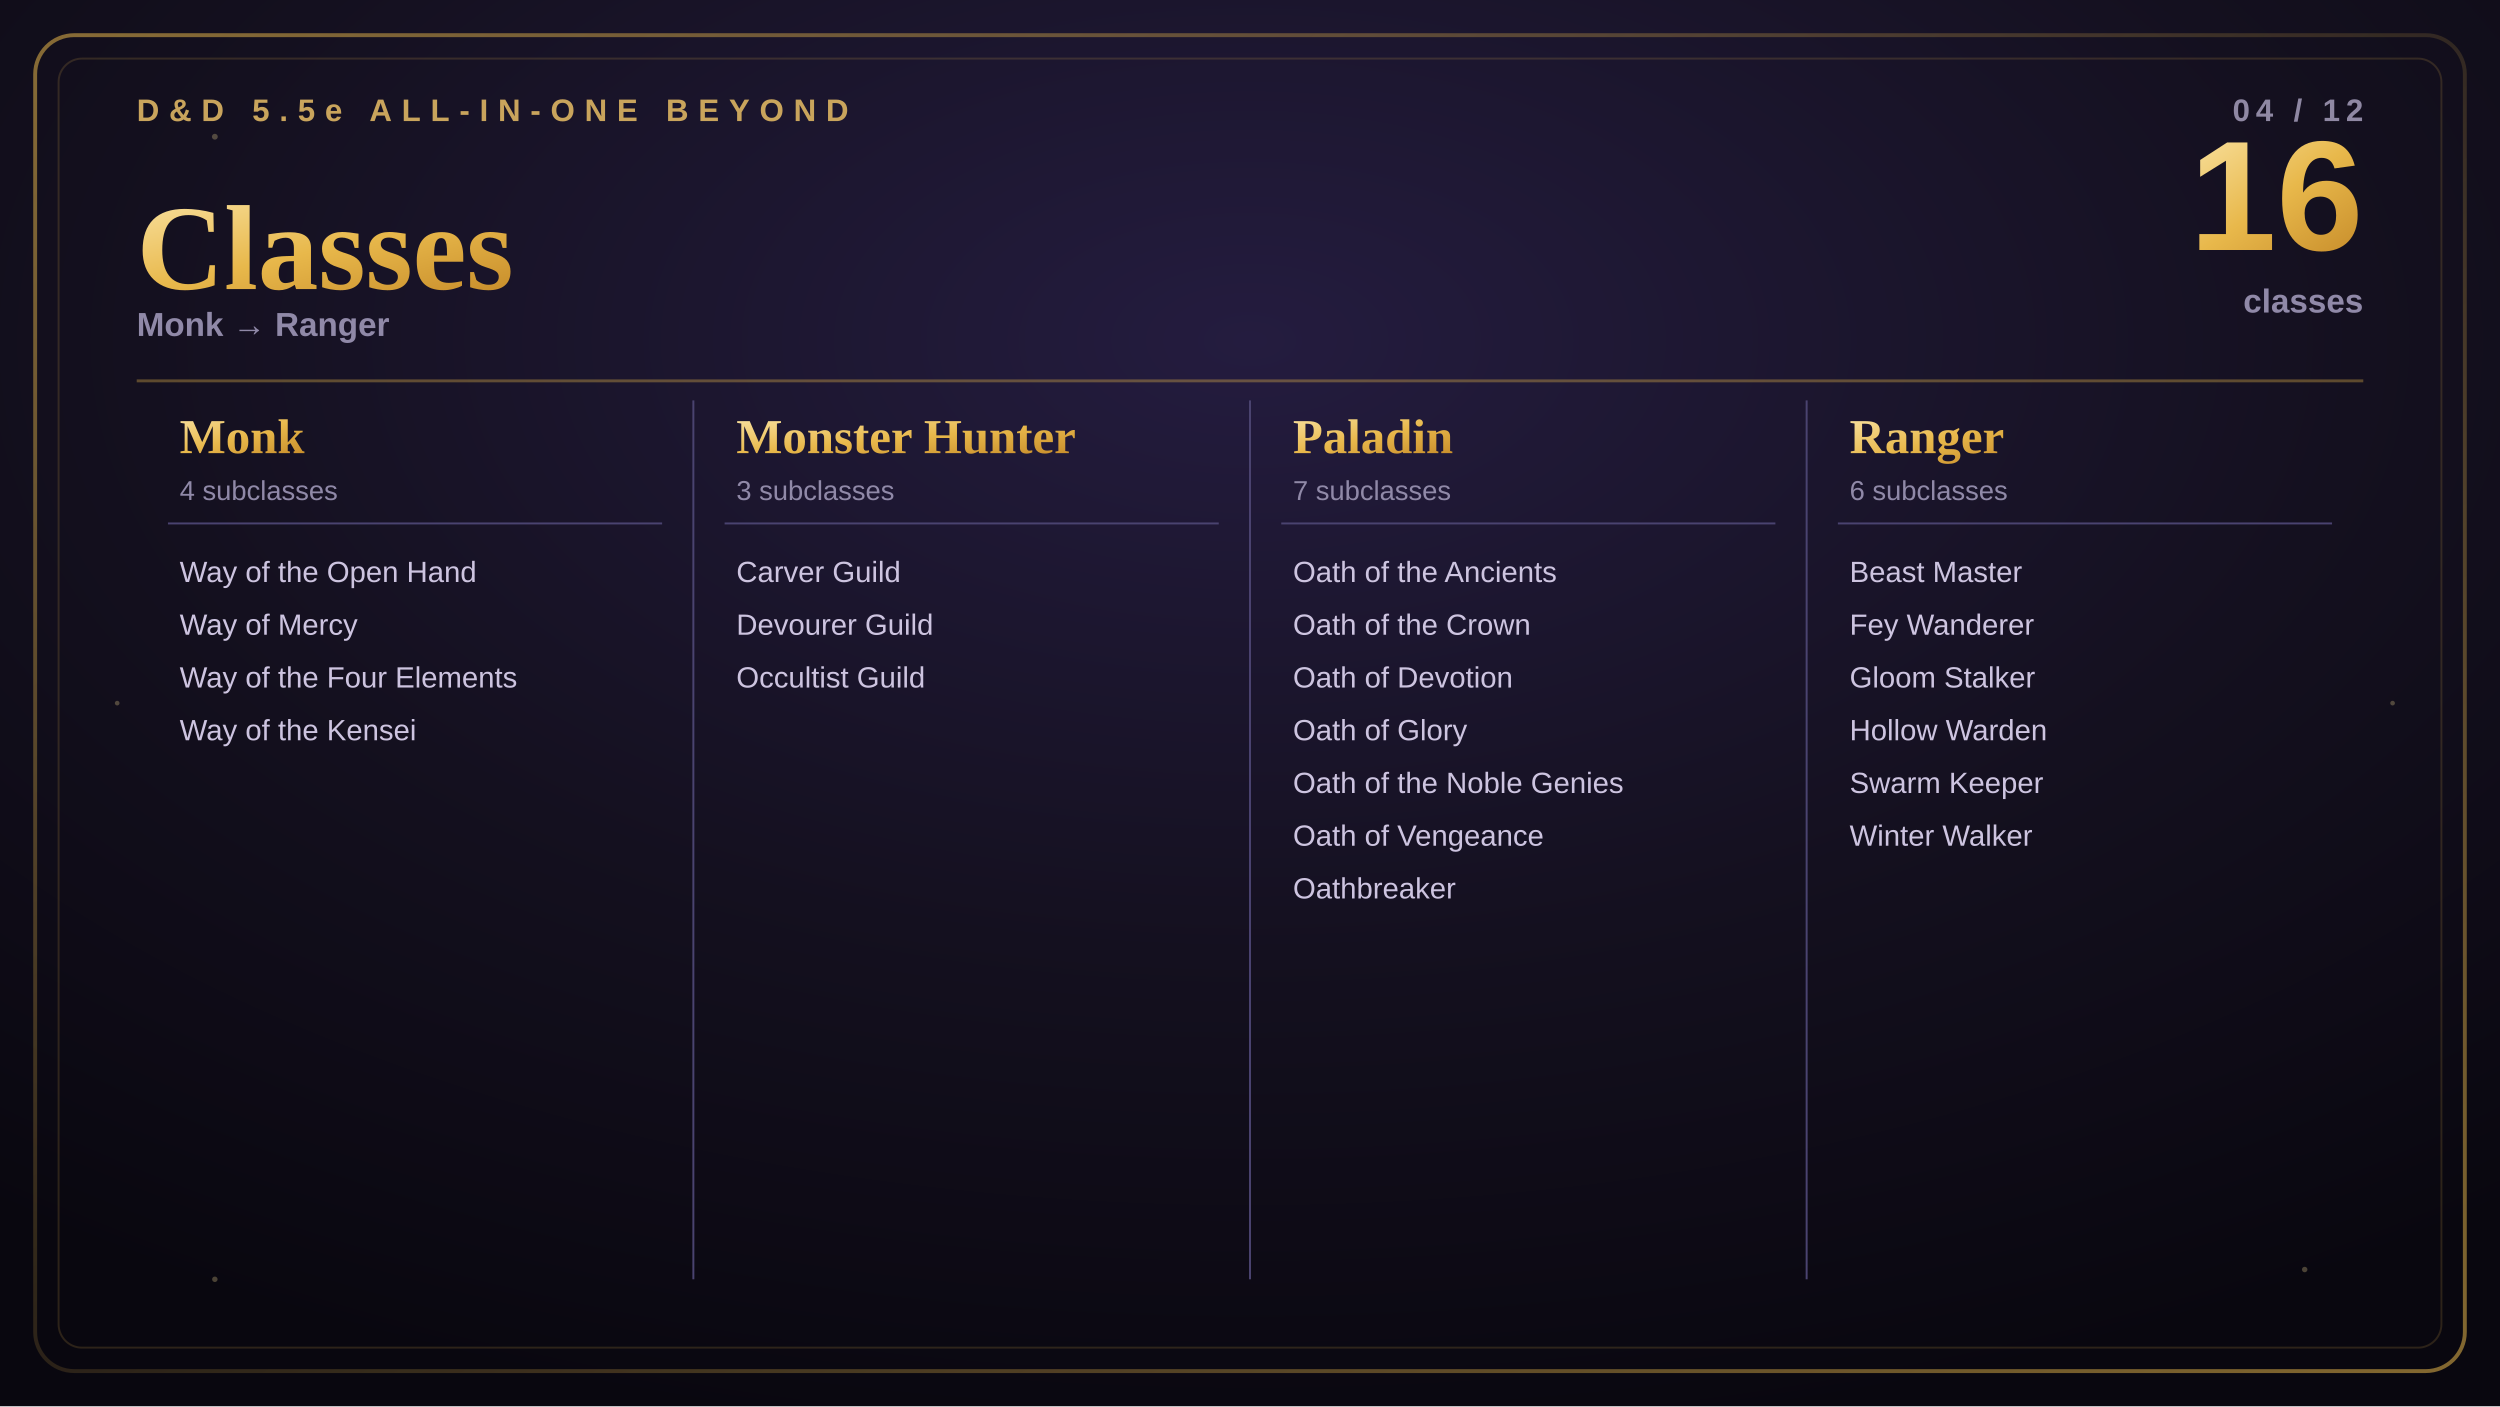
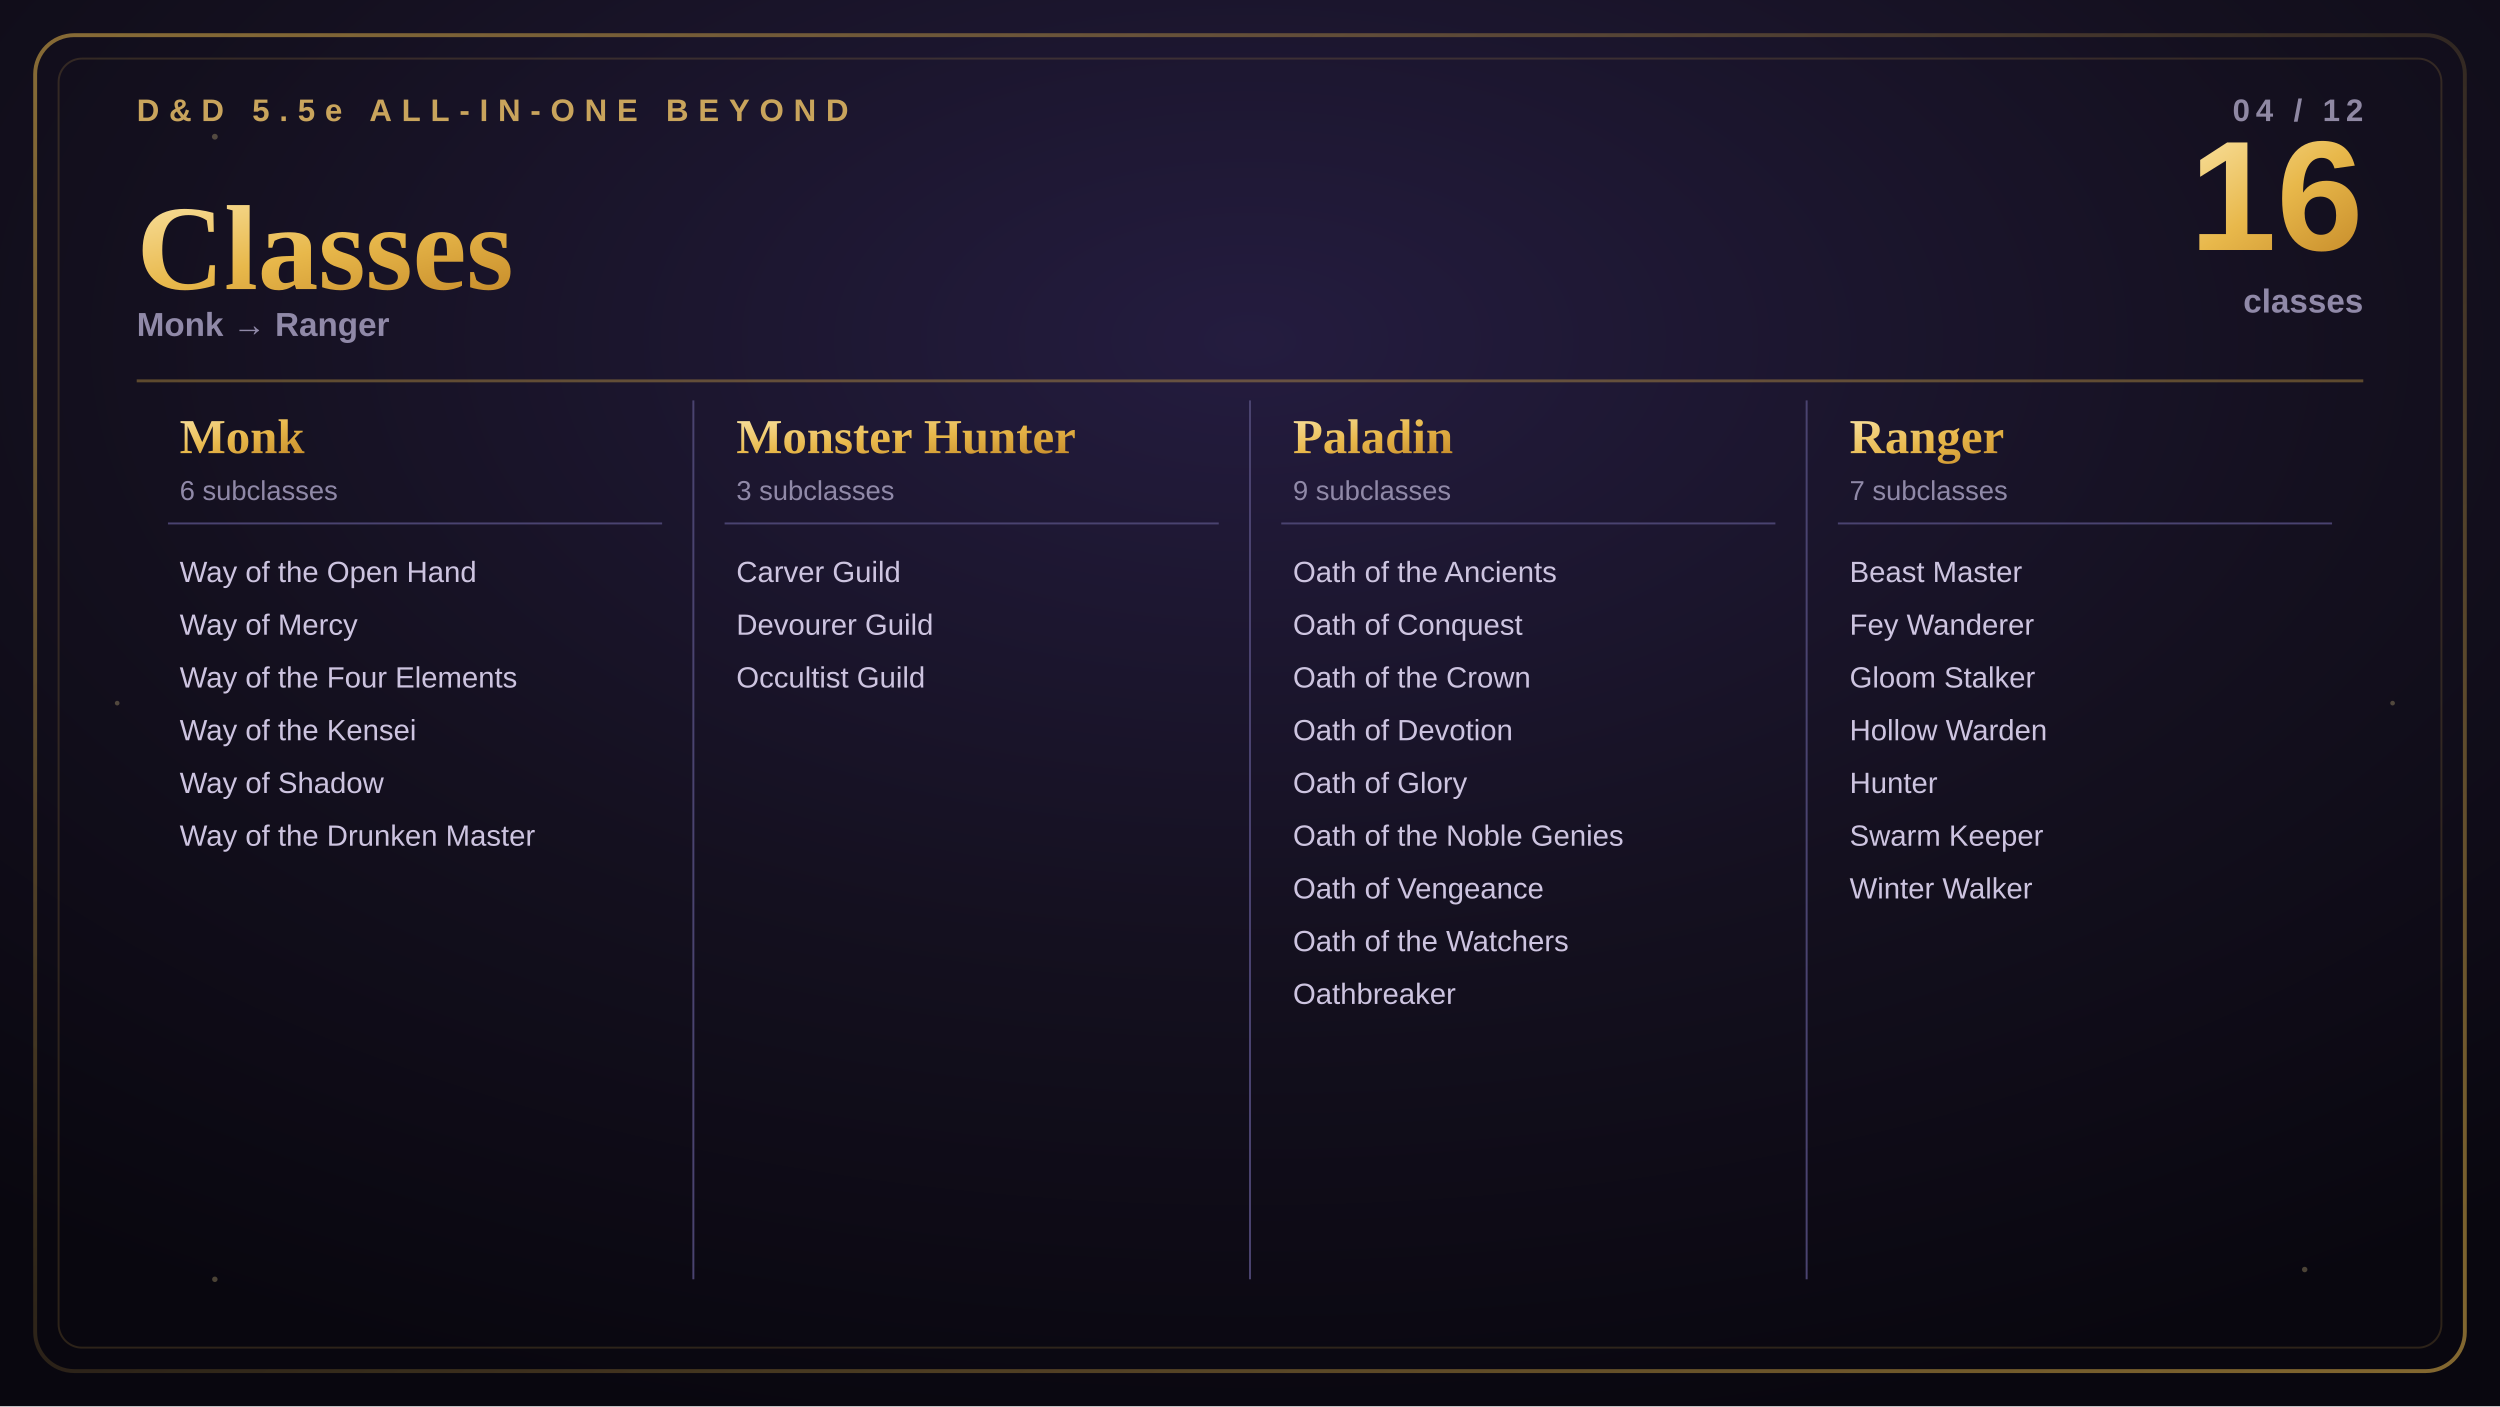
<svg xmlns="http://www.w3.org/2000/svg" width="1280" height="720" viewBox="0 0 1280 720">
  <defs>
    <radialGradient id="bgGlow" cx="50%" cy="24%" r="80%">
      <stop offset="0%" stop-color="#241c3f" />
      <stop offset="55%" stop-color="#14101f" />
      <stop offset="100%" stop-color="#09070f" />
    </radialGradient>
    <linearGradient id="goldGrad" x1="0%" y1="0%" x2="100%" y2="100%">
      <stop offset="0%" stop-color="#f7dd97" />
      <stop offset="50%" stop-color="#e8b84b" />
      <stop offset="100%" stop-color="#c98f2c" />
    </linearGradient>
    <linearGradient id="borderGrad" x1="0%" y1="0%" x2="100%" y2="100%">
      <stop offset="0%" stop-color="#e8b84b" stop-opacity="0.55" />
      <stop offset="50%" stop-color="#e8b84b" stop-opacity="0.15" />
      <stop offset="100%" stop-color="#e8b84b" stop-opacity="0.55" />
    </linearGradient>
  </defs>
  <rect x="0" y="0" width="1280" height="720" fill="url(#bgGlow)" />
  <g fill="#f7dd97" opacity="0.28">
    <circle cx="110" cy="70" r="1.5" />
    <circle cx="1180" cy="80" r="1.5" />
    <circle cx="60" cy="360" r="1.2" />
    <circle cx="1225" cy="360" r="1.2" />
    <circle cx="110" cy="655" r="1.4" />
    <circle cx="1180" cy="650" r="1.4" />
  </g>
  <rect x="18" y="18" width="1244" height="684" rx="20" fill="none" stroke="url(#borderGrad)" stroke-width="2" />
  <rect x="30" y="30" width="1220" height="660" rx="12" fill="none" stroke="#e8b84b" stroke-opacity="0.16" stroke-width="1" />
  <text x="70" y="62" font-family="Arial, Helvetica, sans-serif" font-size="16" font-weight="700" letter-spacing="5" fill="#c9a45c">D&amp;D 5.5e ALL-IN-ONE BEYOND</text>
  <text x="1210" y="62" text-anchor="end" font-family="Arial, Helvetica, sans-serif" font-size="16" font-weight="700" letter-spacing="3" fill="#8f88a3">04 / 12</text>
  <text x="70" y="148" font-family="Georgia, 'Times New Roman', serif" font-size="62" font-weight="700" fill="url(#goldGrad)">Classes</text>
  <text x="1210" y="128" text-anchor="end" font-family="Arial, Helvetica, sans-serif" font-size="80" font-weight="800" fill="url(#goldGrad)">16</text>
  <text x="1210" y="160" text-anchor="end" font-family="Arial, Helvetica, sans-serif" font-size="17" font-weight="600" fill="#9089a8">classes</text>
  <text x="70" y="172" font-family="Arial, Helvetica, sans-serif" font-size="17" font-weight="600" fill="#9089a8">Monk → Ranger</text>
  <line x1="70" y1="195" x2="1210" y2="195" stroke="#e8b84b" stroke-opacity="0.35" stroke-width="1.5" />
  <line x1="355.0" y1="205" x2="355.0" y2="655" stroke="#4a4370" stroke-width="1" />
  <line x1="640.0" y1="205" x2="640.0" y2="655" stroke="#4a4370" stroke-width="1" />
  <line x1="925.0" y1="205" x2="925.0" y2="655" stroke="#4a4370" stroke-width="1" />
  <text x="92.0" y="232" font-family="Georgia, 'Times New Roman', serif" font-size="25" font-weight="700" fill="url(#goldGrad)">Monk</text>
-   <text x="92.0" y="256" font-family="Arial, Helvetica, sans-serif" font-size="14" fill="#9089a8">4 subclasses</text>
+   <text x="92.0" y="256" font-family="Arial, Helvetica, sans-serif" font-size="14" fill="#9089a8">6 subclasses</text>
  <line x1="86.0" y1="268" x2="339.0" y2="268" stroke="#4a4370" stroke-width="1" />
  <text x="92.0" y="298" font-family="Arial, Helvetica, sans-serif" font-size="15" fill="#cdc4e0">Way of the Open Hand</text>
  <text x="92.0" y="325" font-family="Arial, Helvetica, sans-serif" font-size="15" fill="#cdc4e0">Way of Mercy</text>
  <text x="92.0" y="352" font-family="Arial, Helvetica, sans-serif" font-size="15" fill="#cdc4e0">Way of the Four Elements</text>
  <text x="92.0" y="379" font-family="Arial, Helvetica, sans-serif" font-size="15" fill="#cdc4e0">Way of the Kensei</text>
+   <text x="92.0" y="406" font-family="Arial, Helvetica, sans-serif" font-size="15" fill="#cdc4e0">Way of Shadow</text>
+   <text x="92.0" y="433" font-family="Arial, Helvetica, sans-serif" font-size="15" fill="#cdc4e0">Way of the Drunken Master</text>
  <text x="377.0" y="232" font-family="Georgia, 'Times New Roman', serif" font-size="25" font-weight="700" fill="url(#goldGrad)">Monster Hunter</text>
  <text x="377.0" y="256" font-family="Arial, Helvetica, sans-serif" font-size="14" fill="#9089a8">3 subclasses</text>
  <line x1="371.0" y1="268" x2="624.0" y2="268" stroke="#4a4370" stroke-width="1" />
  <text x="377.0" y="298" font-family="Arial, Helvetica, sans-serif" font-size="15" fill="#cdc4e0">Carver Guild</text>
  <text x="377.0" y="325" font-family="Arial, Helvetica, sans-serif" font-size="15" fill="#cdc4e0">Devourer Guild</text>
  <text x="377.0" y="352" font-family="Arial, Helvetica, sans-serif" font-size="15" fill="#cdc4e0">Occultist Guild</text>
  <text x="662.0" y="232" font-family="Georgia, 'Times New Roman', serif" font-size="25" font-weight="700" fill="url(#goldGrad)">Paladin</text>
-   <text x="662.0" y="256" font-family="Arial, Helvetica, sans-serif" font-size="14" fill="#9089a8">7 subclasses</text>
+   <text x="662.0" y="256" font-family="Arial, Helvetica, sans-serif" font-size="14" fill="#9089a8">9 subclasses</text>
  <line x1="656.0" y1="268" x2="909.0" y2="268" stroke="#4a4370" stroke-width="1" />
  <text x="662.0" y="298" font-family="Arial, Helvetica, sans-serif" font-size="15" fill="#cdc4e0">Oath of the Ancients</text>
-   <text x="662.0" y="325" font-family="Arial, Helvetica, sans-serif" font-size="15" fill="#cdc4e0">Oath of the Crown</text>
-   <text x="662.0" y="352" font-family="Arial, Helvetica, sans-serif" font-size="15" fill="#cdc4e0">Oath of Devotion</text>
-   <text x="662.0" y="379" font-family="Arial, Helvetica, sans-serif" font-size="15" fill="#cdc4e0">Oath of Glory</text>
-   <text x="662.0" y="406" font-family="Arial, Helvetica, sans-serif" font-size="15" fill="#cdc4e0">Oath of the Noble Genies</text>
-   <text x="662.0" y="433" font-family="Arial, Helvetica, sans-serif" font-size="15" fill="#cdc4e0">Oath of Vengeance</text>
-   <text x="662.0" y="460" font-family="Arial, Helvetica, sans-serif" font-size="15" fill="#cdc4e0">Oathbreaker</text>
+   <text x="662.0" y="325" font-family="Arial, Helvetica, sans-serif" font-size="15" fill="#cdc4e0">Oath of Conquest</text>
+   <text x="662.0" y="352" font-family="Arial, Helvetica, sans-serif" font-size="15" fill="#cdc4e0">Oath of the Crown</text>
+   <text x="662.0" y="379" font-family="Arial, Helvetica, sans-serif" font-size="15" fill="#cdc4e0">Oath of Devotion</text>
+   <text x="662.0" y="406" font-family="Arial, Helvetica, sans-serif" font-size="15" fill="#cdc4e0">Oath of Glory</text>
+   <text x="662.0" y="433" font-family="Arial, Helvetica, sans-serif" font-size="15" fill="#cdc4e0">Oath of the Noble Genies</text>
+   <text x="662.0" y="460" font-family="Arial, Helvetica, sans-serif" font-size="15" fill="#cdc4e0">Oath of Vengeance</text>
+   <text x="662.0" y="487" font-family="Arial, Helvetica, sans-serif" font-size="15" fill="#cdc4e0">Oath of the Watchers</text>
+   <text x="662.0" y="514" font-family="Arial, Helvetica, sans-serif" font-size="15" fill="#cdc4e0">Oathbreaker</text>
  <text x="947.0" y="232" font-family="Georgia, 'Times New Roman', serif" font-size="25" font-weight="700" fill="url(#goldGrad)">Ranger</text>
-   <text x="947.0" y="256" font-family="Arial, Helvetica, sans-serif" font-size="14" fill="#9089a8">6 subclasses</text>
+   <text x="947.0" y="256" font-family="Arial, Helvetica, sans-serif" font-size="14" fill="#9089a8">7 subclasses</text>
  <line x1="941.0" y1="268" x2="1194.0" y2="268" stroke="#4a4370" stroke-width="1" />
  <text x="947.0" y="298" font-family="Arial, Helvetica, sans-serif" font-size="15" fill="#cdc4e0">Beast Master</text>
  <text x="947.0" y="325" font-family="Arial, Helvetica, sans-serif" font-size="15" fill="#cdc4e0">Fey Wanderer</text>
  <text x="947.0" y="352" font-family="Arial, Helvetica, sans-serif" font-size="15" fill="#cdc4e0">Gloom Stalker</text>
  <text x="947.0" y="379" font-family="Arial, Helvetica, sans-serif" font-size="15" fill="#cdc4e0">Hollow Warden</text>
-   <text x="947.0" y="406" font-family="Arial, Helvetica, sans-serif" font-size="15" fill="#cdc4e0">Swarm Keeper</text>
-   <text x="947.0" y="433" font-family="Arial, Helvetica, sans-serif" font-size="15" fill="#cdc4e0">Winter Walker</text>
+   <text x="947.0" y="406" font-family="Arial, Helvetica, sans-serif" font-size="15" fill="#cdc4e0">Hunter</text>
+   <text x="947.0" y="433" font-family="Arial, Helvetica, sans-serif" font-size="15" fill="#cdc4e0">Swarm Keeper</text>
+   <text x="947.0" y="460" font-family="Arial, Helvetica, sans-serif" font-size="15" fill="#cdc4e0">Winter Walker</text>
</svg>
